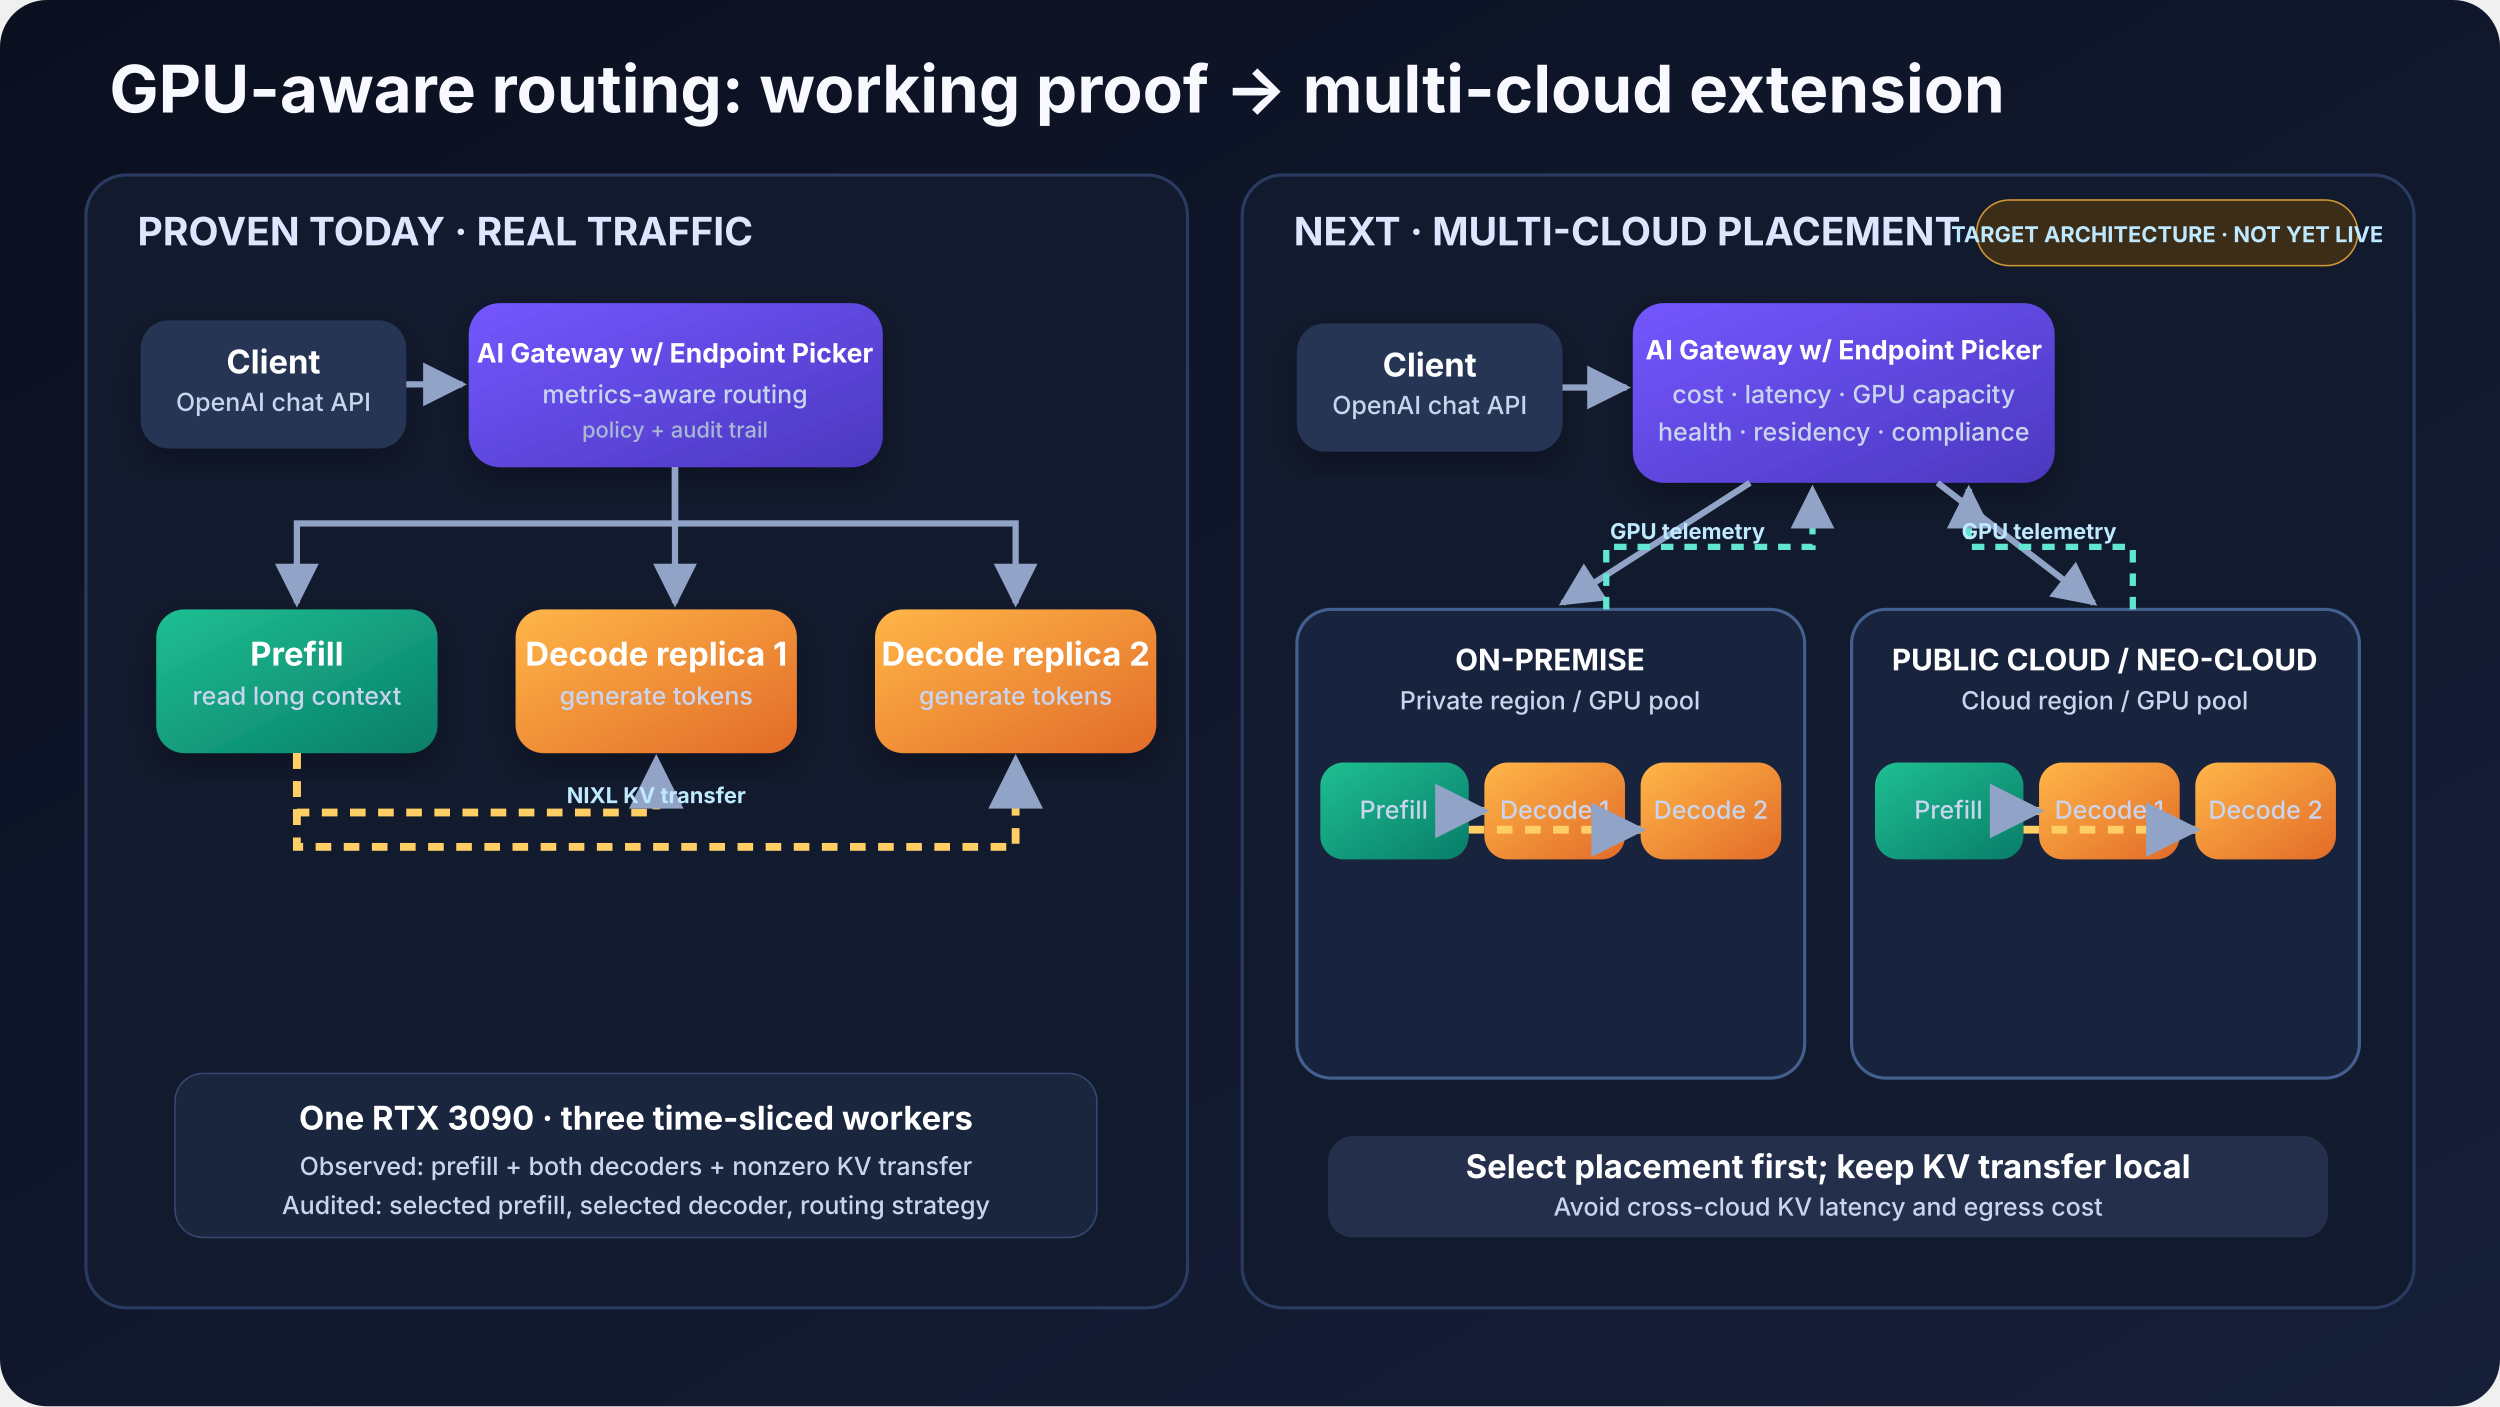
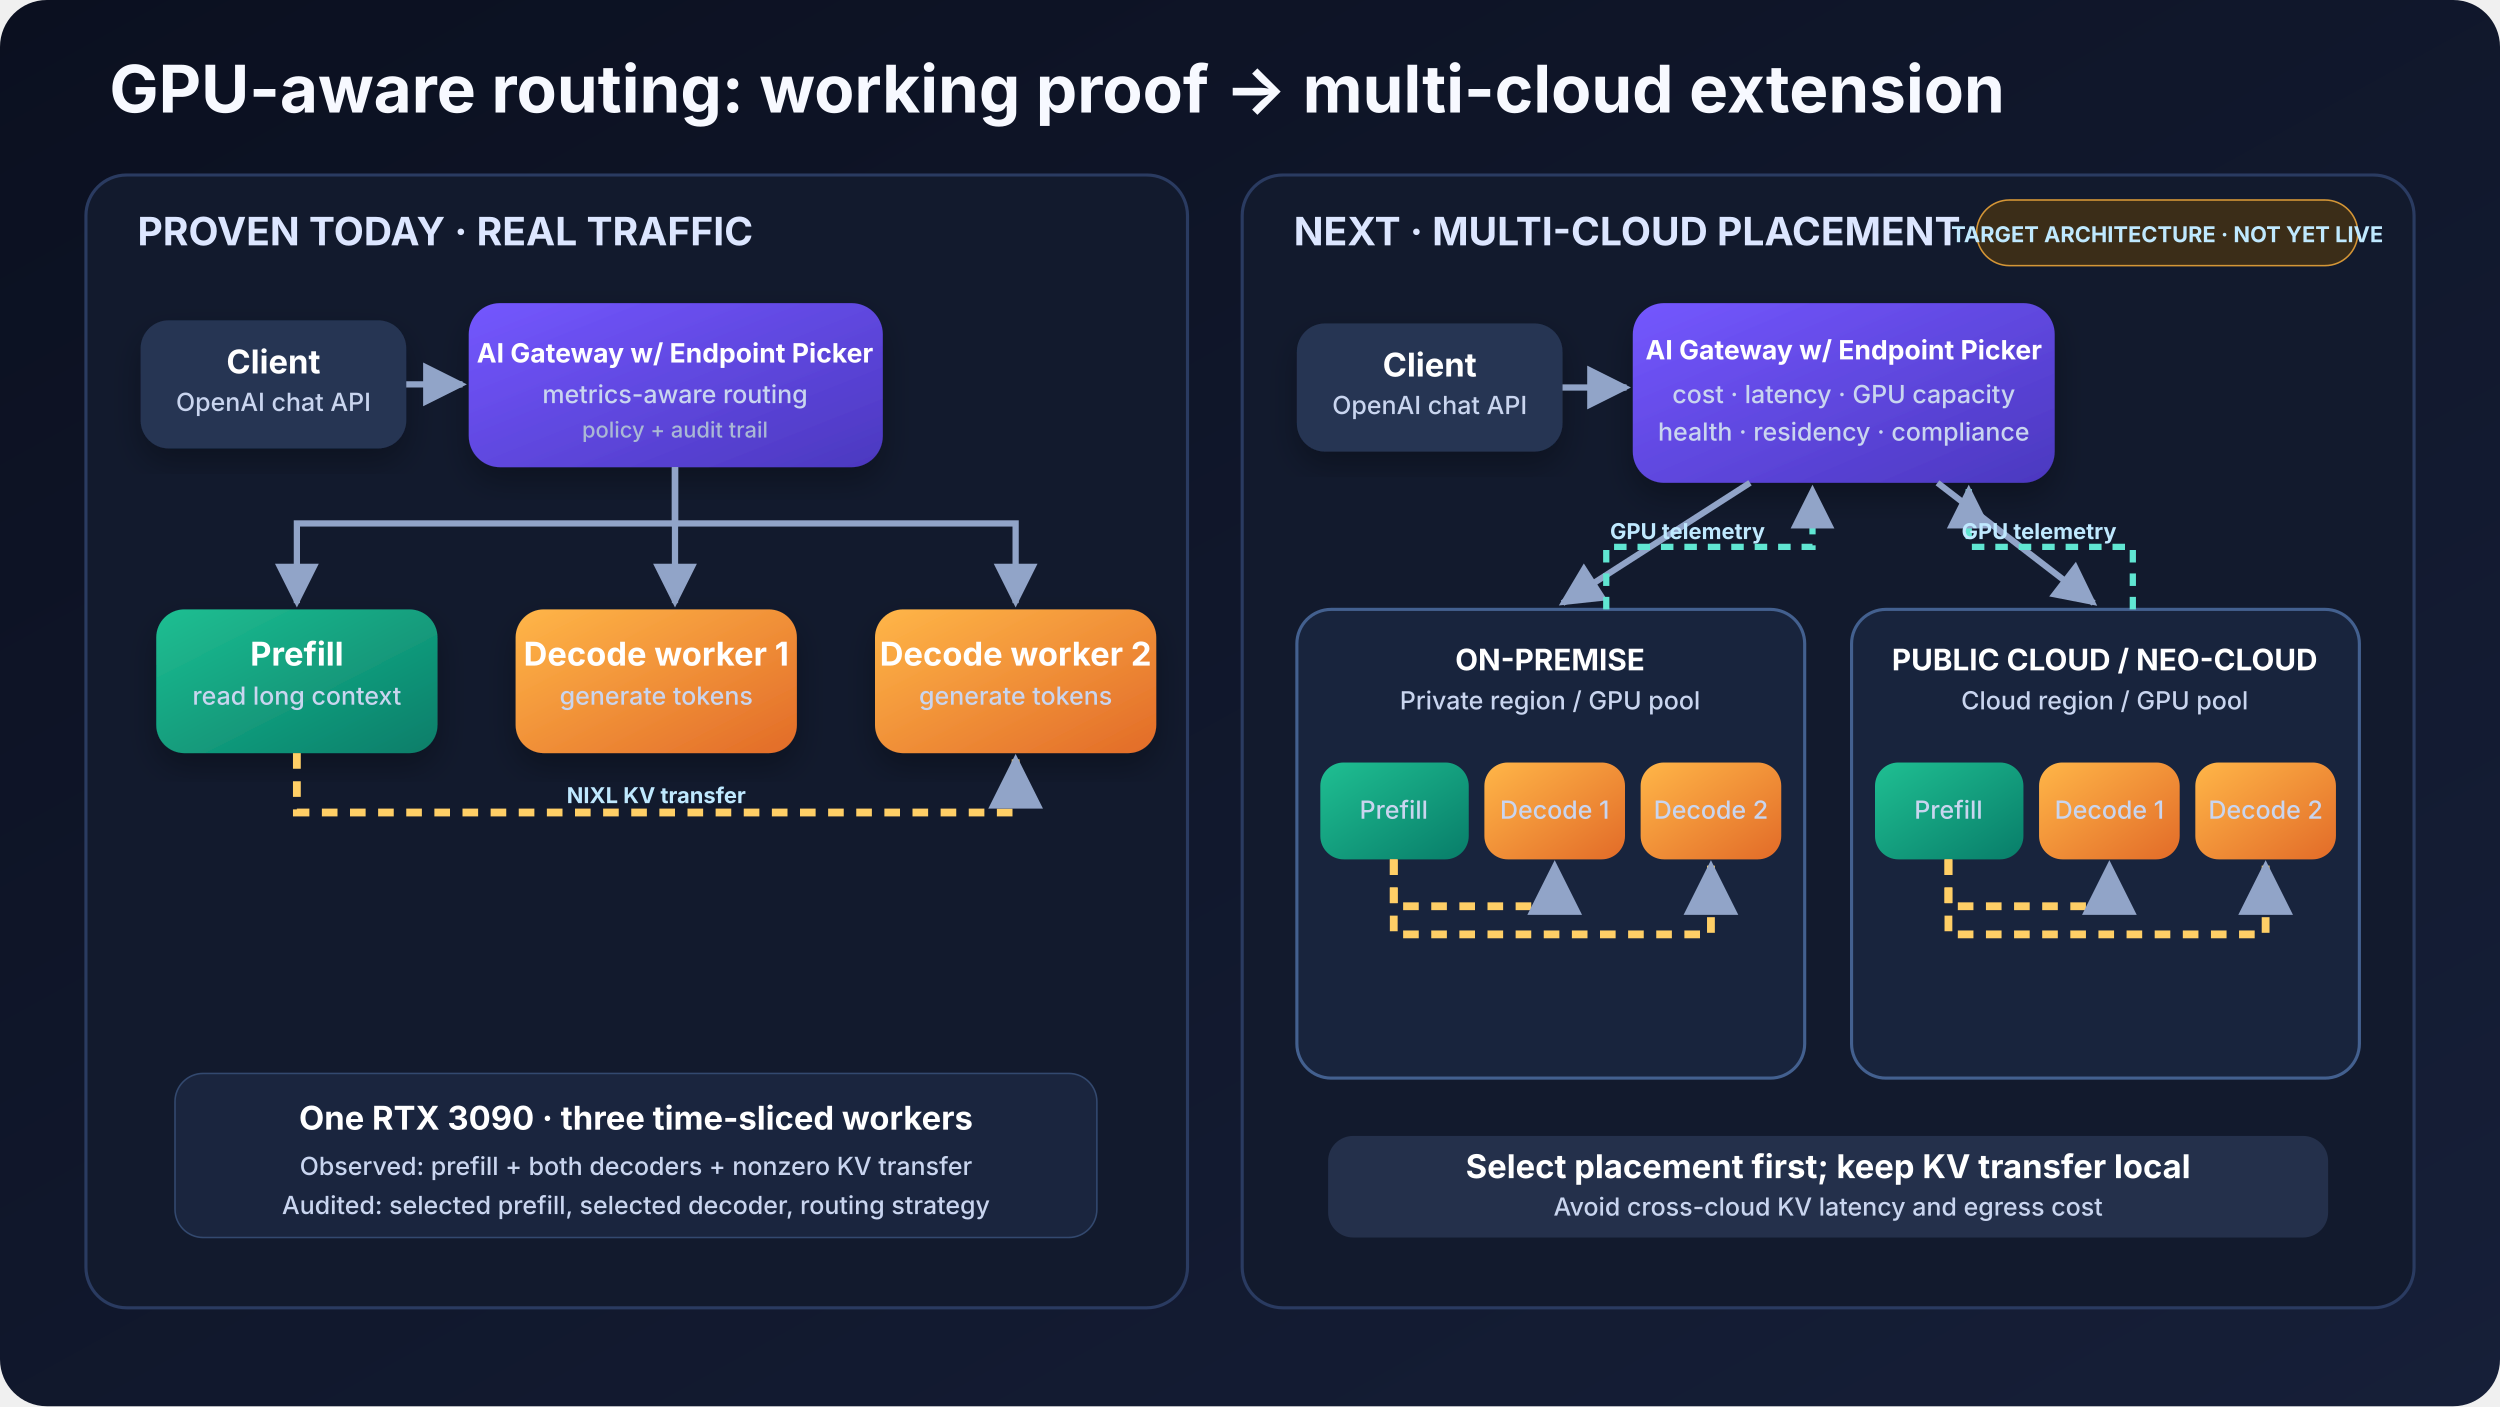
<svg xmlns="http://www.w3.org/2000/svg" width="1600" height="900" viewBox="0 0 1600 900" role="img" aria-labelledby="title desc">
  <defs>
    <linearGradient id="background" x1="0" y1="0" x2="1" y2="1">
      <stop offset="0" stop-color="#0b1020" />
      <stop offset="1" stop-color="#161f38" />
    </linearGradient>
    <linearGradient id="gateway" x1="0" y1="0" x2="1" y2="1">
      <stop offset="0" stop-color="#7457ff" />
      <stop offset="1" stop-color="#4b38bf" />
    </linearGradient>
    <linearGradient id="prefill" x1="0" y1="0" x2="1" y2="1">
      <stop offset="0" stop-color="#1fbf92" />
      <stop offset="1" stop-color="#087d69" />
    </linearGradient>
    <linearGradient id="decode" x1="0" y1="0" x2="1" y2="1">
      <stop offset="0" stop-color="#ffb648" />
      <stop offset="1" stop-color="#e26b28" />
    </linearGradient>
    <filter id="shadow" x="-20%" y="-20%" width="140%" height="140%">
      <feDropShadow dx="0" dy="9" stdDeviation="10" flood-color="#000" flood-opacity="0.28" />
    </filter>
    <marker id="arrow" viewBox="0 0 10 10" refX="9" refY="5" markerWidth="7" markerHeight="7" orient="auto-start-reverse">
      <path d="M 0 0 L 10 5 L 0 10 z" fill="#91a4c8" />
    </marker>
    <style>
      .title { font: 700 42px -apple-system, BlinkMacSystemFont, 'Segoe UI', sans-serif; fill: #f7f9ff; }
      .section { font: 700 25px -apple-system, BlinkMacSystemFont, 'Segoe UI', sans-serif; fill: #dce6ff; }
      .label { font: 700 21px -apple-system, BlinkMacSystemFont, 'Segoe UI', sans-serif; fill: #fff; }
      .environment { font: 700 19px -apple-system, BlinkMacSystemFont, 'Segoe UI', sans-serif; fill: #fff; }
      .gateway-label { font: 700 17px -apple-system, BlinkMacSystemFont, 'Segoe UI', sans-serif; fill: #fff; }
      .small { font: 500 16px -apple-system, BlinkMacSystemFont, 'Segoe UI', sans-serif; fill: #c9d5ef; }
      .tiny { font: 500 14px -apple-system, BlinkMacSystemFont, 'Segoe UI', sans-serif; fill: #aab8d5; }
      .chip { font: 700 14px -apple-system, BlinkMacSystemFont, 'Segoe UI', sans-serif; fill: #bfe9ff; }
      .line { stroke: #91a4c8; stroke-width: 4; fill: none; marker-end: url(#arrow); }
      .kv { stroke: #ffcf66; stroke-width: 5; stroke-dasharray: 10 8; fill: none; marker-end: url(#arrow); }
      .telemetry { stroke: #60e6d2; stroke-width: 4; stroke-dasharray: 8 7; fill: none; marker-end: url(#arrow); }
    </style>
  </defs>
  <rect width="1600" height="900" rx="30" fill="url(#background)" />
  <text x="70" y="72" class="title">GPU-aware routing: working proof → multi-cloud extension</text>
  <rect x="55" y="112" width="705" height="725" rx="26" fill="#121a2d" stroke="#2a3b61" stroke-width="2" />
  <text x="88" y="157" class="section">PROVEN TODAY · REAL TRAFFIC</text>
  <rect x="90" y="205" width="170" height="82" rx="18" fill="#263452" filter="url(#shadow)" />
  <text x="175" y="239" text-anchor="middle" class="label">Client</text>
  <text x="175" y="263" text-anchor="middle" class="small">OpenAI chat API</text>
  <rect x="300" y="194" width="265" height="105" rx="20" fill="url(#gateway)" filter="url(#shadow)" />
  <text x="432" y="232" text-anchor="middle" class="gateway-label">AI Gateway w/ Endpoint Picker</text>
  <text x="432" y="258" text-anchor="middle" class="small">metrics-aware routing</text>
  <text x="432" y="280" text-anchor="middle" class="tiny">policy + audit trail</text>
  <path d="M260 246 H296" class="line" />
  <path d="M432 299 V335 H190 V386" class="line" />
  <path d="M432 299 V386" class="line" />
  <path d="M432 299 V335 H650 V386" class="line" />
  <rect x="100" y="390" width="180" height="92" rx="18" fill="url(#prefill)" filter="url(#shadow)" />
  <text x="190" y="426" text-anchor="middle" class="label">Prefill</text>
  <text x="190" y="451" text-anchor="middle" class="small">read long context</text>
  <rect x="330" y="390" width="180" height="92" rx="18" fill="url(#decode)" filter="url(#shadow)" />
-   <text x="420" y="426" text-anchor="middle" class="label">Decode replica 1</text>
+   <text x="420" y="426" text-anchor="middle" class="label">Decode worker 1</text>
  <text x="420" y="451" text-anchor="middle" class="small">generate tokens</text>
  <rect x="560" y="390" width="180" height="92" rx="18" fill="url(#decode)" filter="url(#shadow)" />
-   <text x="650" y="426" text-anchor="middle" class="label">Decode replica 2</text>
+   <text x="650" y="426" text-anchor="middle" class="label">Decode worker 2</text>
  <text x="650" y="451" text-anchor="middle" class="small">generate tokens</text>
-   <path d="M190 482 V520 H420 V486" class="kv" />
-   <path d="M190 482 V542 H650 V486" class="kv" />
+   <path d="M190 482 V520 H650 V486" class="kv" />
  <text x="420" y="514" text-anchor="middle" class="chip">NIXL KV transfer</text>
  <rect x="112" y="687" width="590" height="105" rx="18" fill="#1a253e" stroke="#33496f" />
  <text x="407" y="723" text-anchor="middle" class="label">One RTX 3090 · three time-sliced workers</text>
  <text x="407" y="752" text-anchor="middle" class="small">Observed: prefill + both decoders + nonzero KV transfer</text>
  <text x="407" y="777" text-anchor="middle" class="small">Audited: selected prefill, selected decoder, routing strategy</text>
  <rect x="795" y="112" width="750" height="725" rx="26" fill="#121a2d" stroke="#2a3b61" stroke-width="2" />
  <text x="828" y="157" class="section">NEXT · MULTI-CLOUD PLACEMENT</text>
  <rect x="830" y="207" width="170" height="82" rx="18" fill="#263452" filter="url(#shadow)" />
  <text x="915" y="241" text-anchor="middle" class="label">Client</text>
  <text x="915" y="265" text-anchor="middle" class="small">OpenAI chat API</text>
  <rect x="1045" y="194" width="270" height="115" rx="20" fill="url(#gateway)" filter="url(#shadow)" />
  <text x="1180" y="230" text-anchor="middle" class="gateway-label">AI Gateway w/ Endpoint Picker</text>
  <text x="1180" y="258" text-anchor="middle" class="small">cost · latency · GPU capacity</text>
  <text x="1180" y="282" text-anchor="middle" class="small">health · residency · compliance</text>
  <path d="M1000 248 H1041" class="line" />
  <rect x="830" y="390" width="325" height="300" rx="22" fill="#18243d" stroke="#43608f" stroke-width="2" />
  <text x="992" y="429" text-anchor="middle" class="environment">ON-PREMISE</text>
  <text x="992" y="454" text-anchor="middle" class="small">Private region / GPU pool</text>
  <rect x="845" y="488" width="95" height="62" rx="15" fill="url(#prefill)" />
  <text x="892" y="524" text-anchor="middle" class="small">Prefill</text>
  <rect x="950" y="488" width="90" height="62" rx="15" fill="url(#decode)" />
  <text x="995" y="524" text-anchor="middle" class="small">Decode 1</text>
  <rect x="1050" y="488" width="90" height="62" rx="15" fill="url(#decode)" />
  <text x="1095" y="524" text-anchor="middle" class="small">Decode 2</text>
-   <path d="M940 519 H950" class="kv" />
-   <path d="M940 531 H1050" class="kv" />
+   <path d="M892 550 V580 H995 V554" class="kv" />
+   <path d="M892 550 V598 H1095 V554" class="kv" />
  <rect x="1185" y="390" width="325" height="300" rx="22" fill="#18243d" stroke="#43608f" stroke-width="2" />
  <text x="1347" y="429" text-anchor="middle" class="environment">PUBLIC CLOUD / NEO-CLOUD</text>
  <text x="1347" y="454" text-anchor="middle" class="small">Cloud region / GPU pool</text>
  <rect x="1200" y="488" width="95" height="62" rx="15" fill="url(#prefill)" />
  <text x="1247" y="524" text-anchor="middle" class="small">Prefill</text>
  <rect x="1305" y="488" width="90" height="62" rx="15" fill="url(#decode)" />
  <text x="1350" y="524" text-anchor="middle" class="small">Decode 1</text>
  <rect x="1405" y="488" width="90" height="62" rx="15" fill="url(#decode)" />
  <text x="1450" y="524" text-anchor="middle" class="small">Decode 2</text>
-   <path d="M1295 519 H1305" class="kv" />
-   <path d="M1295 531 H1405" class="kv" />
+   <path d="M1247 550 V580 H1350 V554" class="kv" />
+   <path d="M1247 550 V598 H1450 V554" class="kv" />
  <path d="M1120 309 L1000 386" class="line" />
  <path d="M1240 309 L1340 386" class="line" />
  <path d="M1028 390 V350 H1160 V313" class="telemetry" />
  <path d="M1365 390 V350 H1260 V313" class="telemetry" />
  <text x="1080" y="345" text-anchor="middle" class="chip">GPU telemetry</text>
  <text x="1305" y="345" text-anchor="middle" class="chip">GPU telemetry</text>
  <rect x="850" y="727" width="640" height="65" rx="16" fill="#24304b" />
  <text x="1170" y="754" text-anchor="middle" class="label">Select placement first; keep KV transfer local</text>
  <text x="1170" y="778" text-anchor="middle" class="small">Avoid cross-cloud KV latency and egress cost</text>
  <rect x="1265" y="128" width="244" height="42" rx="21" fill="#3b2d18" stroke="#d59636" />
  <text x="1387" y="155" text-anchor="middle" class="chip">TARGET ARCHITECTURE · NOT YET LIVE</text>
</svg>
